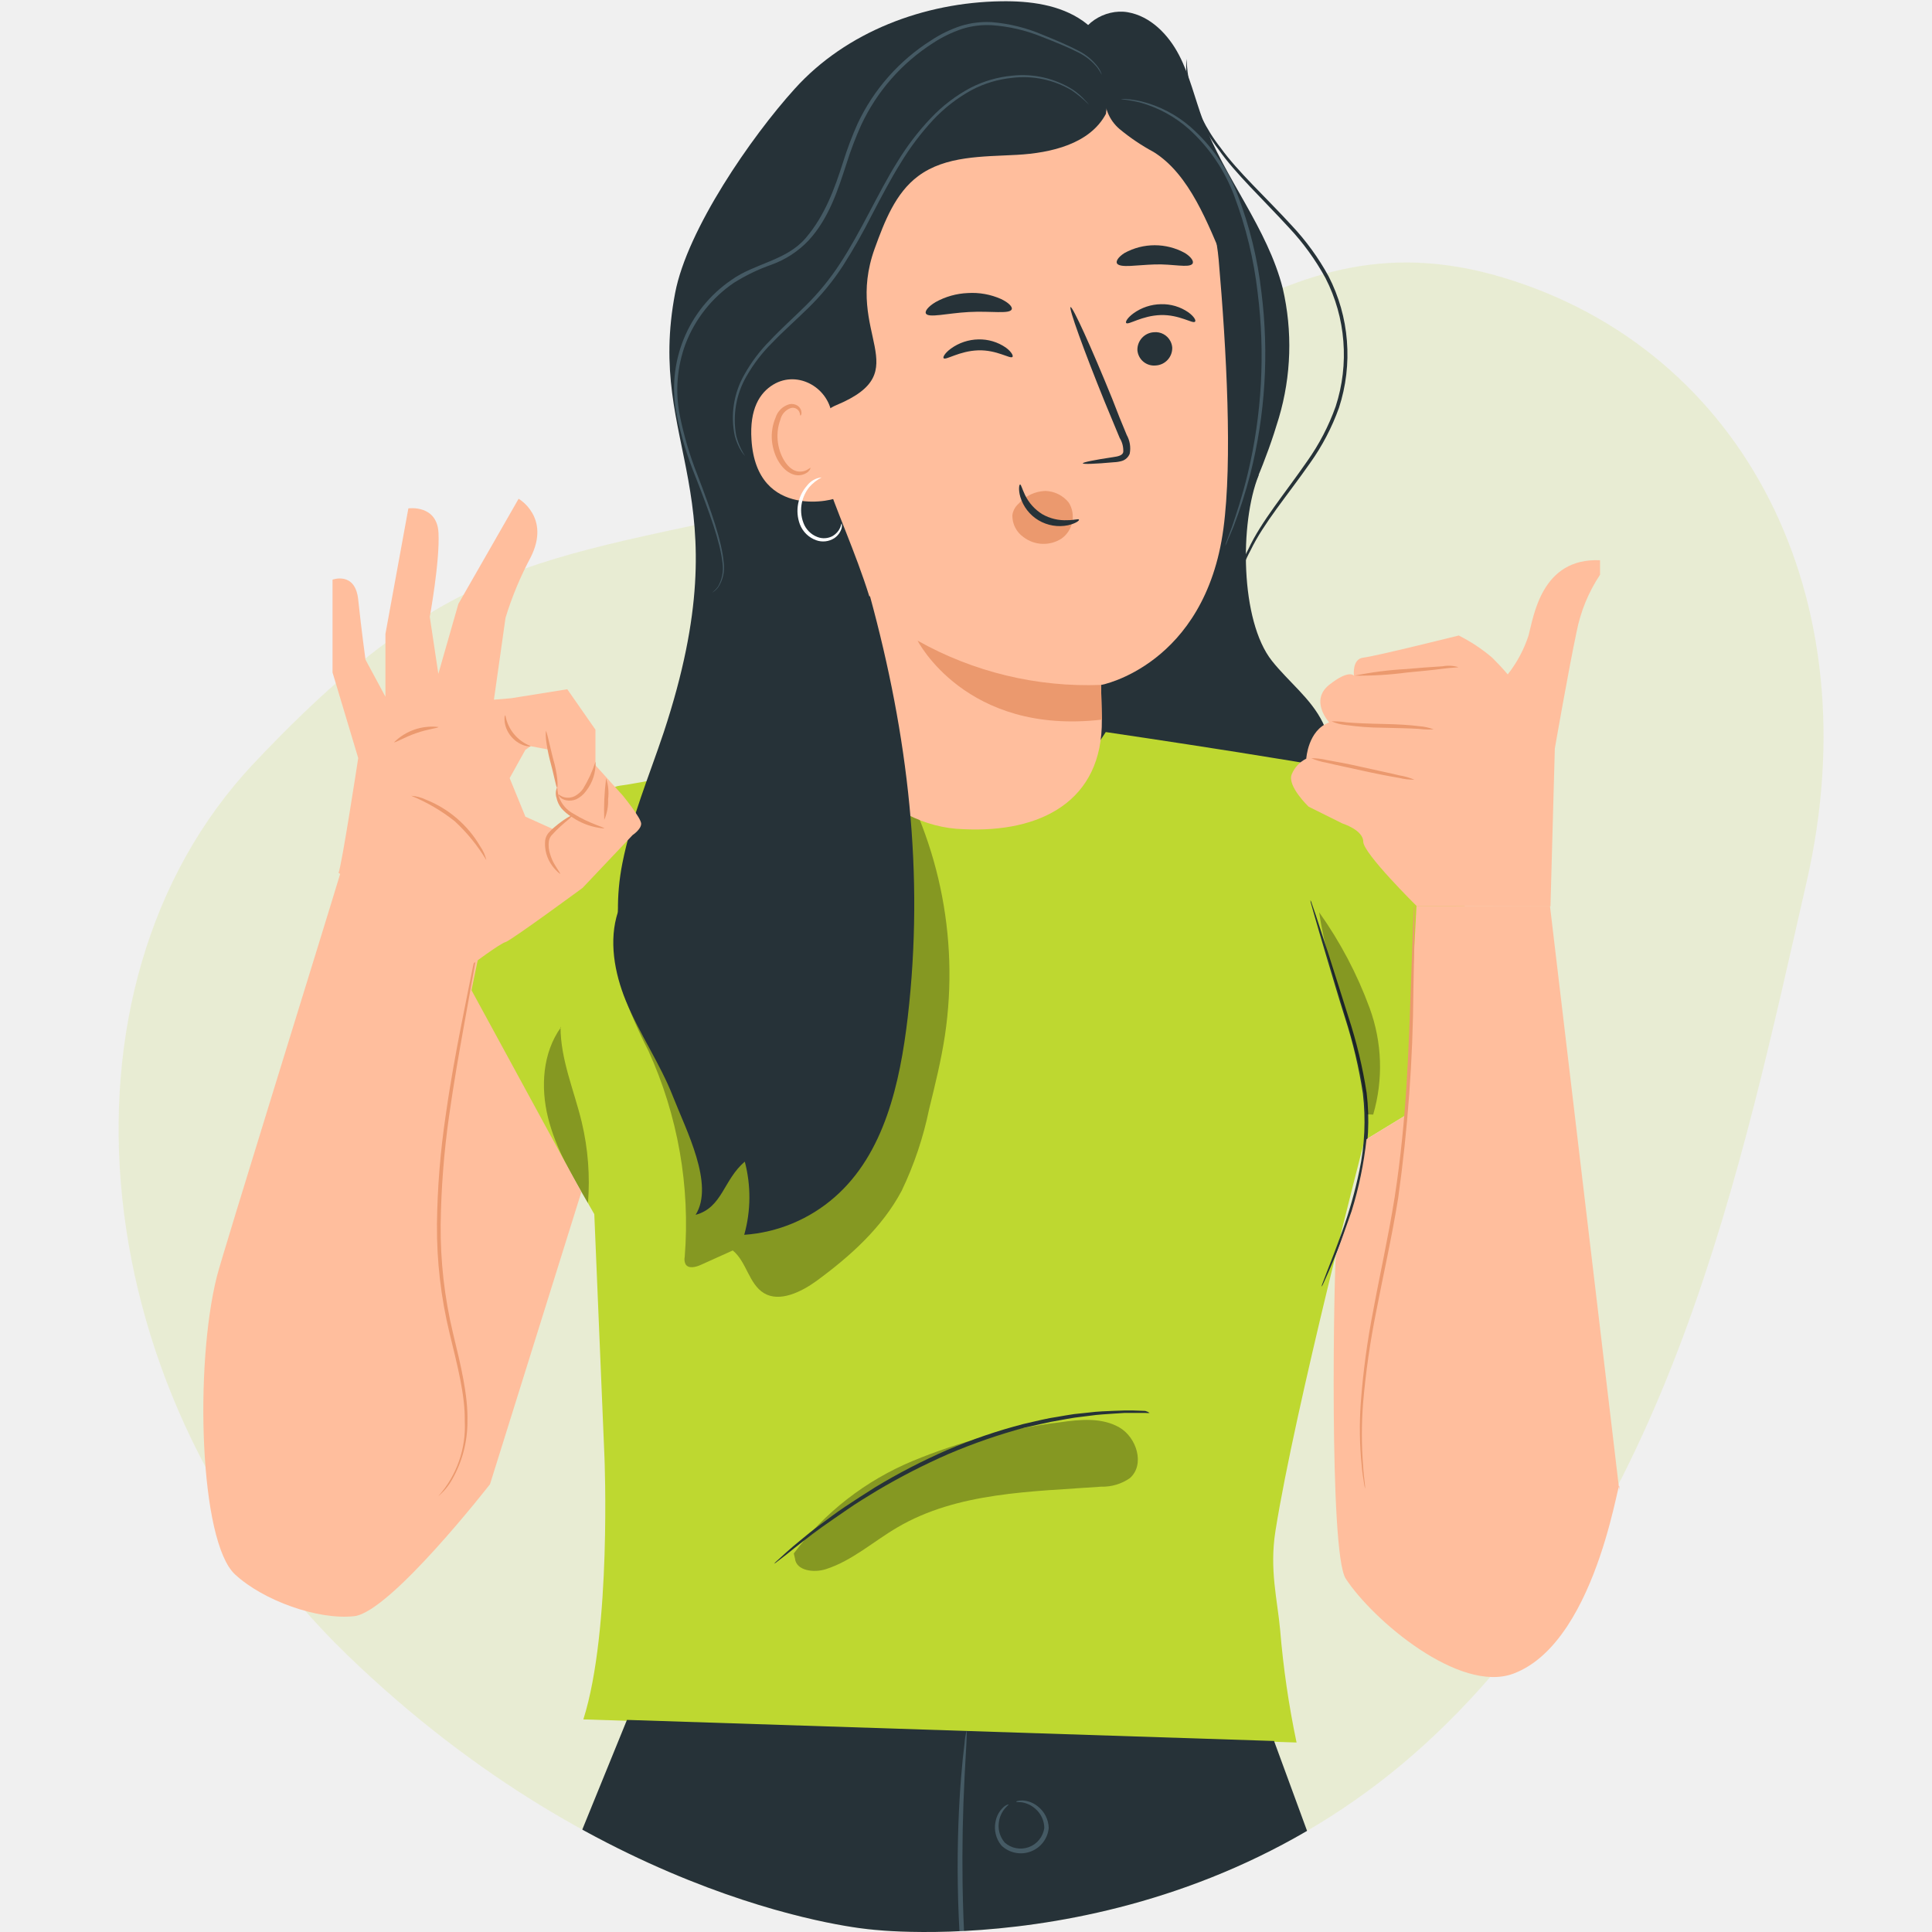
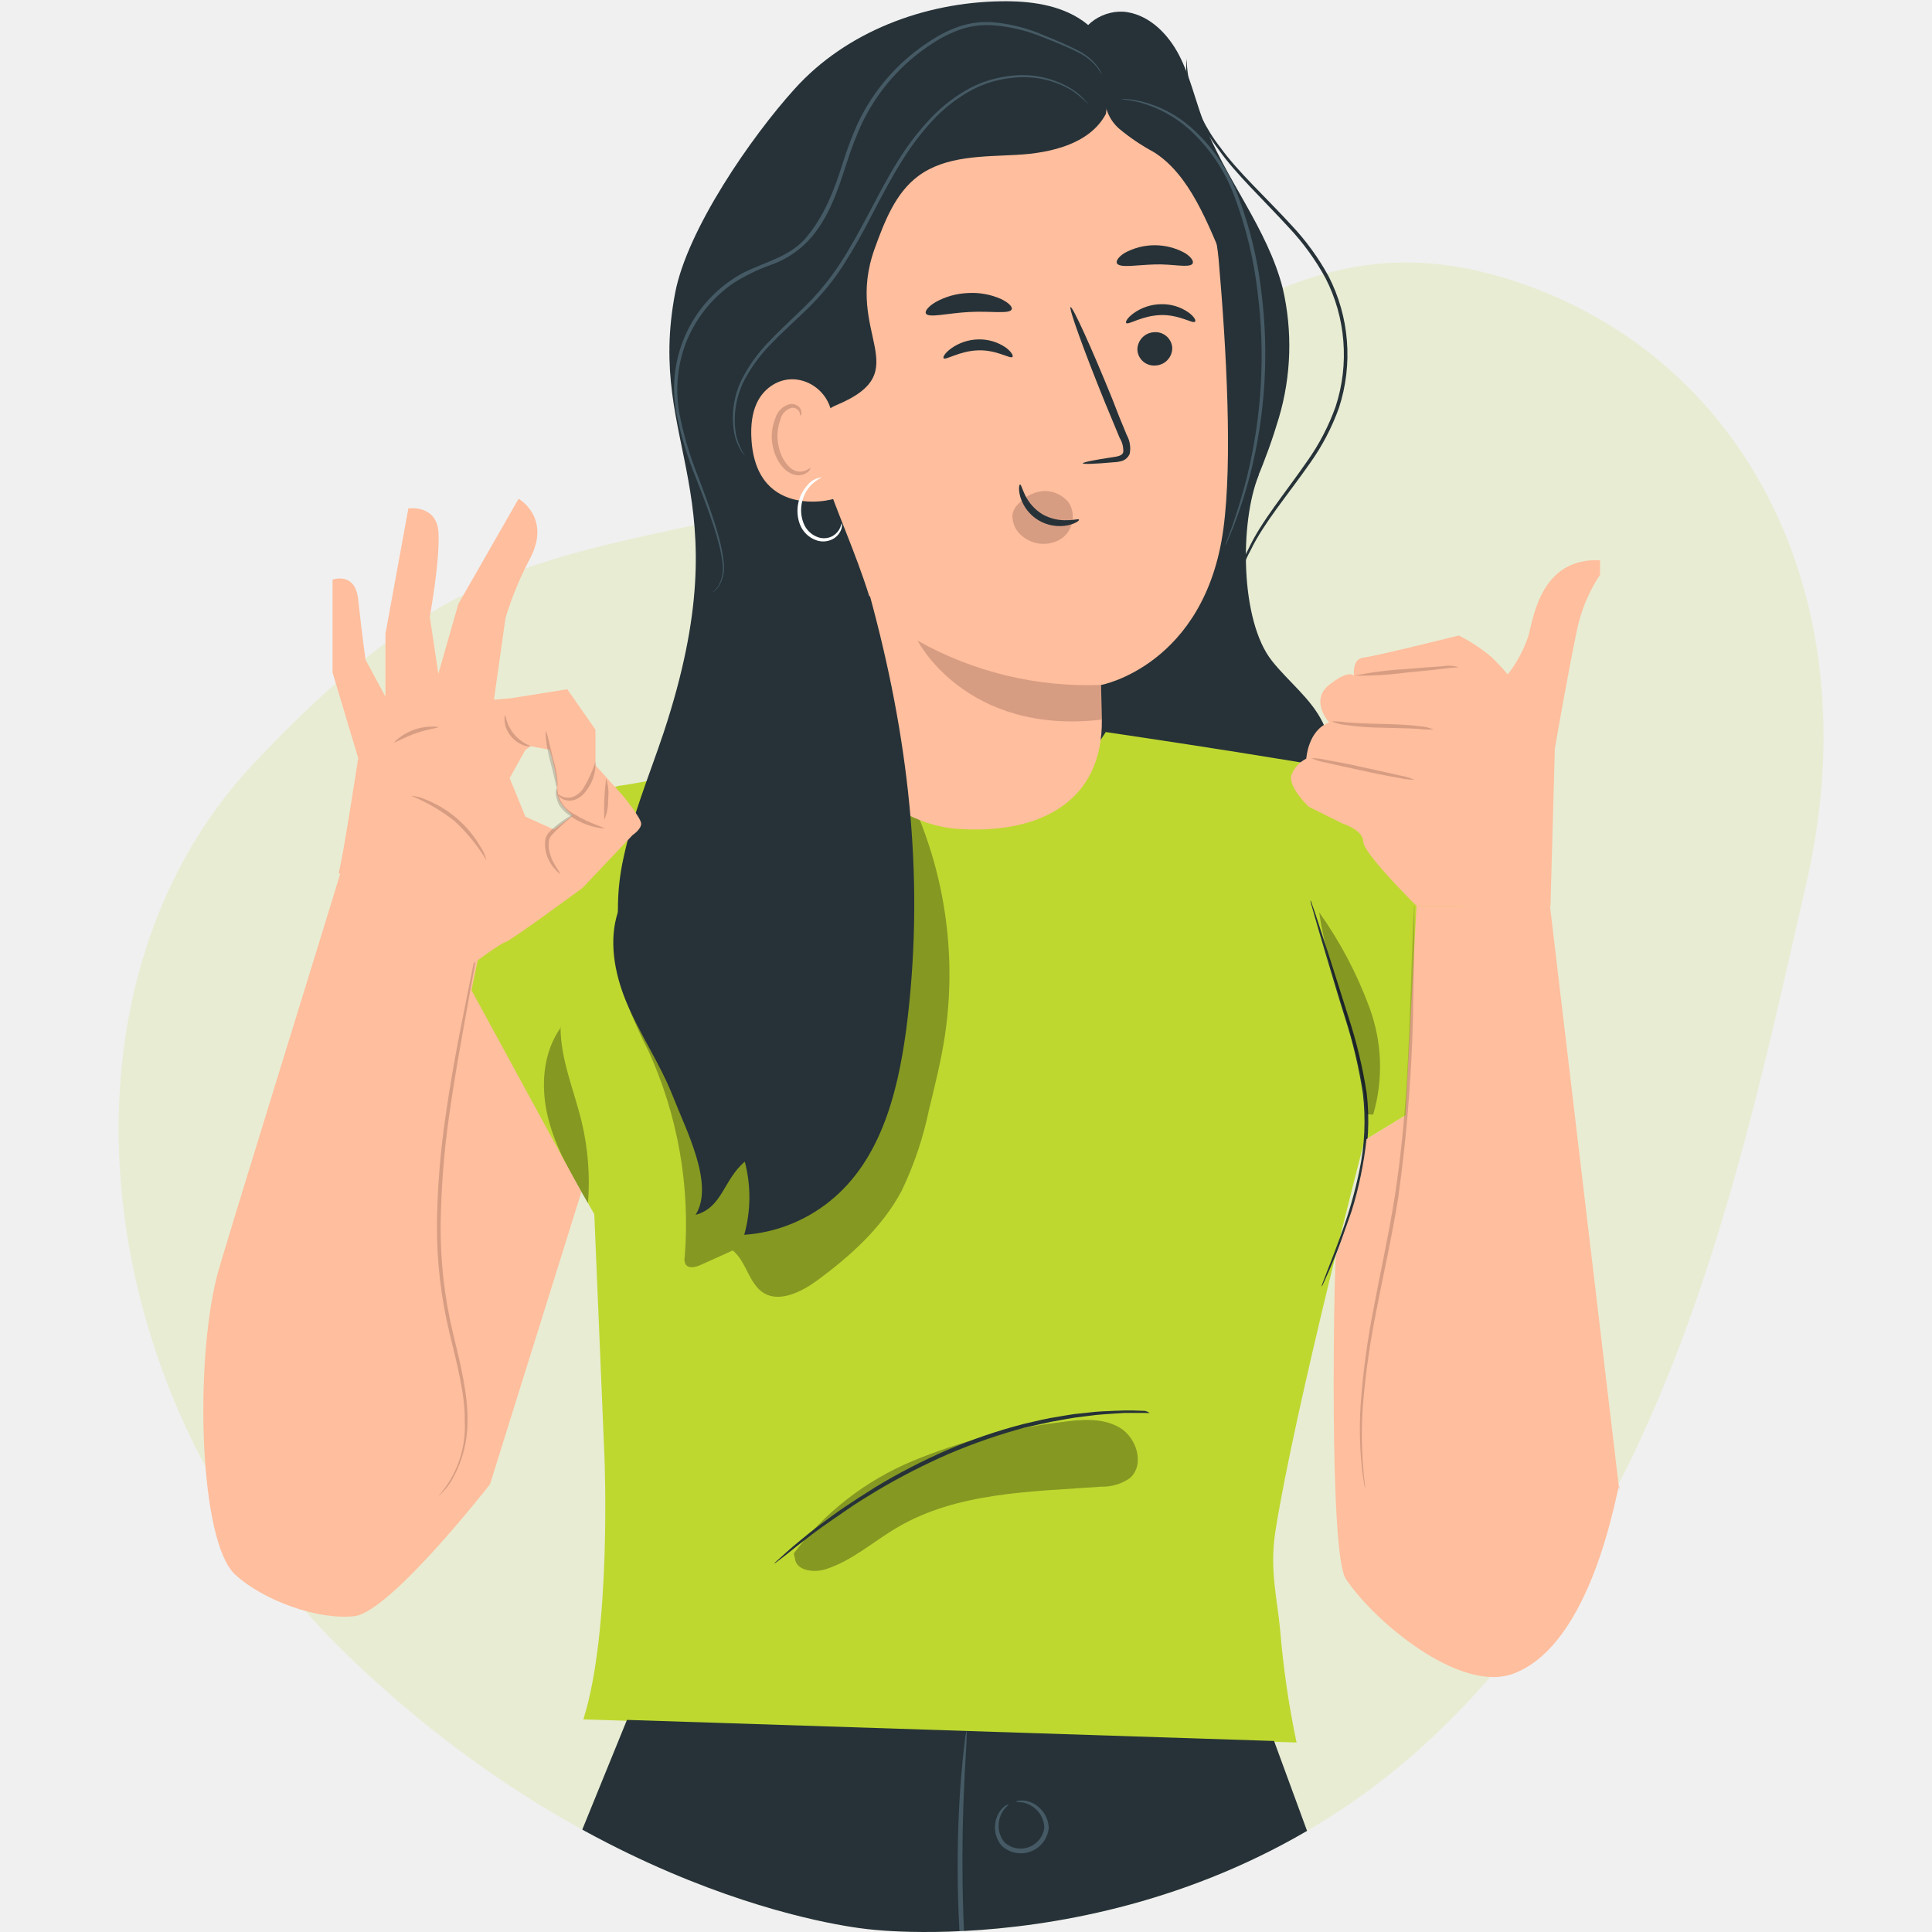
<svg xmlns="http://www.w3.org/2000/svg" fill="none" viewBox="0 0 184 184">
  <path fill="#BED830" d="M82.923 183.754s29.417 3.702 52.792-17.648c23.374-21.35 30.144-55.002 36.347-82.126s-5.971-50.654-28.918-57.549c-22.947-6.896-33.153 12.961-61.646 20.094-28.494 7.132-37.111 4.725-57.335 26.187S8.044 133.39 33.04 157.585s49.882 26.169 49.882 26.169" class="dynamic-color" opacity=".15" />
  <mask id="a" width="163" height="184" x="11" y="0" maskUnits="userSpaceOnUse" style="mask-type:alpha">
    <path fill="#BED830" d="M82.924 183.755s29.417 3.701 52.791-17.649c28.458 0 30.145-55.002 36.348-82.126s-5.971-50.653-28.919-57.55C120.197 19.537 128.304-3.063 90.043.35c-28.494 7.132-49.4 51.015-70.416 64.847-18.862 37.004-3.312 94.695 13.414 92.39 24.997 24.194 49.883 26.169 49.883 26.169" class="dynamic-color" />
  </mask>
  <g mask="url(#a)">
    <path fill="#263238" d="M119.874 45.259c-1.818 4.518-1.763 13.859 1.258 17.673 1.575 1.994 3.718 3.587 4.838 5.87 1.465 2.995.836 6.72-1.003 9.5s-4.734 4.725-7.782 6.091c-3.393 1.532-7.547 2.373-10.713.414-2.419-1.49-3.697-4.284-4.471-7.016-2.17-7.643-1.382-15.866.871-23.51 2.253-7.643 5.923-14.769 9.551-21.819" />
    <path fill="#BED830" d="m129.95 108.606 16.201-9.871s-12.303-23.655-14.155-24.51-26.685-4.505-26.685-4.505c-7.554 11.852-17.01 8.926-26.54 1.02-.85.174-15.848 3.581-19.767 4.092S43.8 93.292 43.8 93.292l12.8 22.344.968 23.151s.691 16.466-2.011 24.965l67.925 2.201a87 87 0 0 1-1.562-10.7c-.255-2.876-1.036-5.746-.449-9.443 1.859-11.742 8.48-37.204 8.48-37.204" class="dynamic-color" />
    <path fill="#000" d="M59.896 82.117c-1.286 4.056-1.79 8.498-.512 12.555a49 49 0 0 0 2.371 5.408 39.7 39.7 0 0 1 3.456 19.633c-.052.232-.022.476.082.69.27.448.954.283 1.431.069l3.062-1.38c1.327 1.076 1.527 3.208 2.993 4.077s3.504-.103 4.97-1.166c3.213-2.352 6.26-5.084 8.127-8.602a33.5 33.5 0 0 0 2.605-7.74c.574-2.339 1.155-4.677 1.514-7.057a39.62 39.62 0 0 0-5.778-27.11" opacity=".3" />
    <path fill="#263238" d="M124.801 85.731q.1.169.146.36c.096.282.221.627.366 1.055.311.966.739 2.29 1.265 3.897s1.147 3.629 1.838 5.795a45.5 45.5 0 0 1 1.742 7.257 22.4 22.4 0 0 1-.366 7.45 39.4 39.4 0 0 1-1.742 5.843 76 76 0 0 1-1.549 3.801 92 92 0 0 0-.455 1.014q-.071.185-.187.345.032-.194.117-.372l.394-1.042c.353-.904.864-2.207 1.445-3.829a43 43 0 0 0 1.651-5.822c.51-2.415.622-4.896.332-7.347a46.6 46.6 0 0 0-1.7-7.202c-.691-2.18-1.258-4.138-1.762-5.815-.505-1.676-.871-2.953-1.155-3.932l-.303-1.076a1.4 1.4 0 0 1-.077-.38" />
    <path fill="#000" d="M130.78 106.151a16.25 16.25 0 0 0-.339-10.148 38.8 38.8 0 0 0-4.804-9.113c.954 6.526 3.947 12.666 4.542 19.24m-54.58 41.818a27.2 27.2 0 0 1 11.342-8.816 53.6 53.6 0 0 1 14.03-3.677c1.901-.276 3.967-.469 5.633.49s2.453 3.56 1.002 4.829a4.55 4.55 0 0 1-2.73.814c-6.649.483-13.671.503-19.422 3.884-2.273 1.331-4.291 3.166-6.8 3.973-1.14.366-2.827.159-2.945-1.028" opacity=".3" />
    <path fill="#263238" d="M109.492 134.565a1.8 1.8 0 0 1-.401 0h-1.983l-.982.062c-.691.055-1.513.083-2.398.214l-1.382.173c-.484.069-.974.172-1.493.261-1.037.166-2.122.449-3.27.69a55 55 0 0 0-7.235 2.504 62 62 0 0 0-6.822 3.498c-1.009.614-1.97 1.193-2.827 1.794-.857.6-1.672 1.138-2.398 1.662a54 54 0 0 0-1.921 1.449c-.54.427-1.044.814-1.424 1.131l-.899.69a1.7 1.7 0 0 1-.331.228 2 2 0 0 1 .283-.283l.85-.773c.373-.338.836-.738 1.382-1.18s1.168-.972 1.894-1.496c.726-.525 1.5-1.132 2.378-1.711.877-.58 1.824-1.2 2.826-1.828a58 58 0 0 1 6.85-3.546 51 51 0 0 1 7.298-2.49c1.161-.263 2.253-.545 3.297-.69.525-.083 1.023-.187 1.507-.248l1.382-.146c.891-.117 1.7-.13 2.412-.165.359 0 .691-.034.995-.034h.837l1.154.041q.227.061.421.193" />
    <path fill="#000" d="M53.434 97.824c-1.763 2.435-1.963 5.719-1.237 8.63.725 2.911 2.267 5.519 3.8 8.126a24.7 24.7 0 0 0-.594-7.712c-.725-3.022-2.024-5.96-2.018-9.071" opacity=".3" />
    <path fill="#263238" d="M102.664 4.55c.041-2.2 2.557-3.759 4.734-3.386s3.877 2.131 4.893 4.084 1.507 4.139 2.274 6.208c2.074 5.52 6.145 10.272 7.603 16.012a24.2 24.2 0 0 1-.373 12.334 55 55 0 0 1-4.859 11.437 41.5 41.5 0 0 0-3.214 6.823 11.93 11.93 0 0 0-.228 7.423c.155.307.19.661.097.993-.214.47-.885.49-1.383.359-2.536-.649-4.291-3.139-4.727-5.719s.228-5.215 1.154-7.664c.926-2.45 2.115-4.829 2.8-7.32 1.492-5.518.456-11.368.193-17.087-.145-3.221-.041-6.477-.691-9.658s-2.149-6.305-4.838-8.105c-1.044-.69-2.246-1.2-3.124-2.07s-1.32-2.421-.525-3.4" />
    <path fill="#FFBE9D" d="m104.938 68.534-.076-3.305c0 .035 9.904-1.883 11.653-14.873.87-6.456.297-17.004-.45-25.614-.691-7.753-6.054-17.163-13.788-16.162l-24.059 6.677c-2.343.304-3.117 2.311-3.013 4.677l-.173 1.11 2.005 37.039.69 6.208c.353 7.044 6.484 14.487 14.045 14.68 7.298.359 13.263-2.642 13.166-10.437" />
    <path fill="#263238" d="M111.642 33.096a1.663 1.663 0 0 1-1.569 1.711 1.59 1.59 0 0 1-1.749-1.455 1.666 1.666 0 0 1 1.563-1.71 1.59 1.59 0 0 1 1.58.849c.098.188.158.394.175.605m2.163-2.456c-.2.221-1.479-.69-3.269-.634s-3.082.973-3.276.759c-.104-.097.097-.49.691-.925a4.6 4.6 0 0 1 2.62-.869 4.36 4.36 0 0 1 2.605.773c.56.407.761.8.629.897m-17.382 3.352c-.2.221-1.486-.69-3.276-.627s-3.075.965-3.276.752c-.096-.09.104-.49.691-.918a4.6 4.6 0 0 1 2.62-.876 4.4 4.4 0 0 1 2.612.78c.532.393.733.779.63.89m6.703 10.133c0-.104 1.099-.324 2.896-.593.456-.062.884-.159.954-.476a2.3 2.3 0 0 0-.339-1.345l-1.431-3.45c-1.99-4.904-3.455-8.968-3.248-9.016s1.977 3.829 3.967 8.734q.691 1.814 1.382 3.449c.302.541.402 1.172.284 1.78a1.17 1.17 0 0 1-.74.69 3.2 3.2 0 0 1-.774.123c-1.818.166-2.944.2-2.951.104" />
-     <path fill="#EB996E" d="M104.862 65.23a33.05 33.05 0 0 1-17.473-4.216s4.597 9.037 17.549 7.52z" />
+     <path fill="#3B1919" fill-opacity=".2" d="M104.862 65.23a33.05 33.05 0 0 1-17.473-4.216s4.597 9.037 17.549 7.52z" />
    <path fill="#263238" d="M96.354 29.46c-.2.477-1.97.139-4.084.256-2.115.117-3.843.593-4.092.138-.11-.214.207-.655.926-1.083a6.9 6.9 0 0 1 3.076-.862 6.76 6.76 0 0 1 3.151.565c.754.359 1.113.76 1.023.987m17.209-4.332c-.359.414-1.831 0-3.58.055-1.748.055-3.235.345-3.587-.07-.152-.206.069-.613.691-1.013a5.96 5.96 0 0 1 5.771 0c.65.414.864.828.705 1.028" />
-     <path fill="#EB996E" d="M101.793 47.873a2.97 2.97 0 0 0-2.232-1.118 3.53 3.53 0 0 0-2.564 1.228l-.049.042-.09.096a1.66 1.66 0 0 0-.442.966 2.48 2.48 0 0 0 1.065 2.07 3.15 3.15 0 0 0 3.614.138 2.554 2.554 0 0 0 .698-3.422" />
+     <path fill="#3B1919" fill-opacity=".2" d="M101.793 47.873a2.97 2.97 0 0 0-2.232-1.118 3.53 3.53 0 0 0-2.564 1.228l-.049.042-.09.096a1.66 1.66 0 0 0-.442.966 2.48 2.48 0 0 0 1.065 2.07 3.15 3.15 0 0 0 3.614.138 2.554 2.554 0 0 0 .698-3.422" />
    <path fill="#263238" d="M97.15 46.141c.103 0 .186.414.47 1a4.4 4.4 0 0 0 1.644 1.829 4.36 4.36 0 0 0 2.391.572c.65 0 1.058-.152 1.106-.055s-.325.372-1.043.538a3.95 3.95 0 0 1-2.807-.47 3.9 3.9 0 0 1-1.741-2.241c-.2-.71-.104-1.173-.02-1.173m8.085-37.347a4 4 0 0 0 .258 1.916 4 4 0 0 0 1.125 1.574 19.7 19.7 0 0 0 3.255 2.194c3.456 2.152 5.162 6.857 6.78 10.589 2.847-5.415-1.528-12.417-5.149-16.66a7.9 7.9 0 0 0-2.253-1.959 3.32 3.32 0 0 0-2.903-.172" />
    <path fill="#455A64" d="M116.687 51.984q.057-.247.153-.483l.497-1.338c.394-1.18.975-2.883 1.493-5.043a48.2 48.2 0 0 0 .947-17.246 38.6 38.6 0 0 0-2.239-9.237 16.25 16.25 0 0 0-4.32-6.353 11.7 11.7 0 0 0-4.555-2.497c-1.195-.31-1.893-.31-1.893-.352q.252-.027.504 0 .721.054 1.424.22a11.35 11.35 0 0 1 4.686 2.436 16.4 16.4 0 0 1 4.465 6.422 37.8 37.8 0 0 1 2.287 9.32 46.8 46.8 0 0 1-1.057 17.315 48 48 0 0 1-1.611 5.036 55 55 0 0 1-.559 1.318q-.084.253-.222.482" />
    <path fill="#263238" d="M117.855 61.297a.5.5 0 0 1-.062-.152l-.152-.462a9 9 0 0 1-.297-1.82 13.5 13.5 0 0 1 1.555-6.582c1.223-2.628 3.456-5.263 5.598-8.36a21.4 21.4 0 0 0 2.709-5.21c.652-2 .901-4.11.733-6.208a15.8 15.8 0 0 0-1.707-6.029 23.5 23.5 0 0 0-3.456-4.774c-2.529-2.759-5.073-5.118-6.739-7.484a15.75 15.75 0 0 1-2.875-6.126 8.2 8.2 0 0 1-.159-2.484q.052 1.24.298 2.456a16 16 0 0 0 2.944 6.009c1.673 2.318 4.209 4.608 6.78 7.409a23.6 23.6 0 0 1 3.504 4.828 16.2 16.2 0 0 1 1.749 6.16c.17 2.15-.087 4.311-.754 6.361a21.6 21.6 0 0 1-2.764 5.284c-2.177 3.112-4.41 5.712-5.647 8.279a13.5 13.5 0 0 0-1.638 6.456c.042.828.169 1.648.38 2.45M103.148 2.005C100.929.44 98.068.081 95.351.122 88.025.226 80.59 3.02 75.69 8.455c-4.147 4.58-10.236 13.397-11.39 19.44-2.814 14.728 6.51 18.854-1.086 41.846-1.382 4.139-3.096 8.195-3.94 12.472a22 22 0 0 0-.42 4.636c-.892 2.69-.346 5.795.753 8.471 1.292 3.146 3.262 5.974 4.499 9.141s3.96 8.36 2.142 11.237c2.564-.69 2.654-3.36 4.686-5.063.601 2.286.582 4.69-.055 6.967a14.6 14.6 0 0 0 8.612-3.587c4.741-4.139 6.22-10.865 6.96-17.129 1.59-13.693.034-26.828-3.601-40.128l-.049.062c-2.647-8.505-7.658-16.356-3.158-18.232 7.838-3.264.691-6.699 3.663-14.922.933-2.566 1.97-5.284 4.147-6.898 2.612-1.945 6.144-1.842 9.4-2.021 3.255-.18 6.945-1.035 8.473-3.905l.2-1.718c1.168-2.462-.159-5.546-2.377-7.119" />
    <path fill="#455A64" d="M67.803 56.454q.325-.25.573-.579a3.5 3.5 0 0 0 .435-2.256c-.22-2.035-1.25-4.828-2.598-8.278a32.4 32.4 0 0 1-1.749-5.78 12.5 12.5 0 0 1 .637-7.238 12.5 12.5 0 0 1 4.56-5.663c2.212-1.586 5.219-1.828 7.064-3.98 1.846-2.153 2.765-4.732 3.566-7.23a33 33 0 0 1 1.383-3.67 18.9 18.9 0 0 1 7.022-7.947 11.8 11.8 0 0 1 2.861-1.38 8.4 8.4 0 0 1 2.903-.344c1.667.137 3.3.542 4.838 1.2 1.382.559 2.516 1.049 3.456 1.545a5.3 5.3 0 0 1 1.817 1.532c.164.226.288.478.367.745a7 7 0 0 0-.429-.69 5.4 5.4 0 0 0-1.824-1.449c-.913-.469-2.074-.945-3.456-1.483a15.5 15.5 0 0 0-4.776-1.11 8 8 0 0 0-2.813.351c-.975.326-1.904.776-2.764 1.339a18.64 18.64 0 0 0-6.864 7.83 33 33 0 0 0-1.382 3.635c-.815 2.49-1.665 5.229-3.635 7.36a9.16 9.16 0 0 1-3.525 2.297 17.6 17.6 0 0 0-3.6 1.739 12.4 12.4 0 0 0-4.59 5.83 12.54 12.54 0 0 0-.546 6.732c.39 1.963.959 3.887 1.7 5.747 1.313 3.449 2.315 6.27 2.495 8.353a3.44 3.44 0 0 1-.518 2.305 2 2 0 0 1-.443.434z" />
    <path fill="#FFBE9D" d="M79.248 39.726c-.2-2.76-3.241-4.525-5.605-3.097-1.3.786-2.267 2.332-2.073 5.256.49 7.789 8.224 5.691 8.224 5.464 0-.228-.345-4.388-.546-7.623" />
-     <path fill="#EB996E" d="M77.175 44.548s-.131.103-.353.22c-.314.159-.678.19-1.016.09-.843-.255-1.617-1.517-1.741-2.918a4.45 4.45 0 0 1 .255-1.966 1.55 1.55 0 0 1 .961-1.103.69.69 0 0 1 .823.317c.117.213.076.372.124.386s.159-.145.076-.462a.87.87 0 0 0-.338-.47 1.05 1.05 0 0 0-.768-.15 1.92 1.92 0 0 0-1.34 1.296 4.6 4.6 0 0 0-.34 2.2c.153 1.567 1.051 2.987 2.198 3.243a1.48 1.48 0 0 0 1.231-.283c.228-.207.263-.386.228-.4" />
+     <path fill="#3B1919" fill-opacity=".2" d="M77.175 44.548s-.131.103-.353.22c-.314.159-.678.19-1.016.09-.843-.255-1.617-1.517-1.741-2.918a4.45 4.45 0 0 1 .255-1.966 1.55 1.55 0 0 1 .961-1.103.69.69 0 0 1 .823.317c.117.213.076.372.124.386s.159-.145.076-.462a.87.87 0 0 0-.338-.47 1.05 1.05 0 0 0-.768-.15 1.92 1.92 0 0 0-1.34 1.296 4.6 4.6 0 0 0-.34 2.2c.153 1.567 1.051 2.987 2.198 3.243a1.48 1.48 0 0 0 1.231-.283c.228-.207.263-.386.228-.4" />
    <path fill="#fff" d="M80.16 49.86s.056.151 0 .427c-.11.39-.355.73-.691.96a1.96 1.96 0 0 1-1.748.2 2.6 2.6 0 0 1-1.542-1.511 3.64 3.64 0 0 1 .692-3.698 2 2 0 0 1 1.382-.772 4.1 4.1 0 0 0-1.189.938 3.6 3.6 0 0 0-.691 1.462c-.14.644-.09 1.316.145 1.932a2.28 2.28 0 0 0 1.313 1.338 1.72 1.72 0 0 0 1.5-.104c.304-.187.544-.46.69-.786.09-.235.105-.386.14-.386" />
    <path fill="#455A64" d="M103.715 9.98a11 11 0 0 0-1.652-1.38 9 9 0 0 0-5.654-1.186 10.5 10.5 0 0 0-3.863 1.159 14.7 14.7 0 0 0-3.67 2.842 25.3 25.3 0 0 0-3.117 4.139c-.947 1.524-1.811 3.18-2.703 4.877a56 56 0 0 1-2.764 4.863 23.6 23.6 0 0 1-3.317 4.043c-1.19 1.166-2.378 2.207-3.394 3.27-.968.95-1.8 2.03-2.474 3.207a8.3 8.3 0 0 0-.995 5.664c.175.7.465 1.367.857 1.973a4 4 0 0 1-.346-.448 5.2 5.2 0 0 1-.643-1.49 8.26 8.26 0 0 1 .899-5.816 14.8 14.8 0 0 1 2.488-3.297c1.016-1.084 2.197-2.132 3.373-3.298a24 24 0 0 0 3.262-4c.988-1.505 1.873-3.147 2.764-4.83.892-1.683 1.756-3.36 2.724-4.898a24.7 24.7 0 0 1 3.172-4.139 14.7 14.7 0 0 1 3.774-2.876 10.9 10.9 0 0 1 3.973-1.152 9 9 0 0 1 5.758 1.324c.45.305.86.665 1.223 1.07q.176.178.325.379" />
    <path fill="#FFBE9D" d="m44.905 94.306 1.451-6.995-13.352-6.078-.346 1.139c-1.908 6.34-11.418 36.892-11.998 39.176-2.143 8.478-1.666 25.255 1.72 28.393 2.71 2.512 7.915 4.36 11.356 3.981 3.442-.379 12.932-12.569 12.932-12.569l8.701-27.828z" />
-     <path fill="#EB996E" d="M45.493 90.147a2.6 2.6 0 0 1-.063.538c-.069.386-.152.896-.262 1.545-.242 1.38-.594 3.29-1.016 5.65-.422 2.359-.933 5.229-1.382 8.402a81 81 0 0 0-.802 10.347 42.7 42.7 0 0 0 1.168 10.307c.753 3.097 1.444 5.953 1.382 8.416a11.06 11.06 0 0 1-1.438 5.518 5.7 5.7 0 0 1-1.34 1.629 9.97 9.97 0 0 0 2.522-7.182c.042-2.414-.69-5.229-1.444-8.333a42.6 42.6 0 0 1-1.203-10.382c.04-3.485.32-6.963.837-10.41.449-3.18.981-6.022 1.444-8.402s.857-4.263 1.127-5.63c.138-.64.248-1.144.324-1.53a5 5 0 0 1 .145-.483" />
+     <path fill="#3B1919" fill-opacity=".2" d="M45.493 90.147a2.6 2.6 0 0 1-.063.538c-.069.386-.152.896-.262 1.545-.242 1.38-.594 3.29-1.016 5.65-.422 2.359-.933 5.229-1.382 8.402a81 81 0 0 0-.802 10.347 42.7 42.7 0 0 0 1.168 10.307c.753 3.097 1.444 5.953 1.382 8.416a11.06 11.06 0 0 1-1.438 5.518 5.7 5.7 0 0 1-1.34 1.629 9.97 9.97 0 0 0 2.522-7.182c.042-2.414-.69-5.229-1.444-8.333a42.6 42.6 0 0 1-1.203-10.382c.04-3.485.32-6.963.837-10.41.449-3.18.981-6.022 1.444-8.402s.857-4.263 1.127-5.63c.138-.64.248-1.144.324-1.53a5 5 0 0 1 .145-.483" />
    <path fill="#FFBE9D" d="m59.295 75.743-2.585-2.856v-3.394l-2.682-3.85-5.35.856-1.637.138 1.106-7.81a32.4 32.4 0 0 1 2.405-5.773c1.907-3.808-1.161-5.553-1.161-5.553l-5.737 10.016-1.907 6.657-.816-5.43s.968-5.283.83-8.001c-.139-2.718-2.869-2.325-2.869-2.325l-2.184 11.955v5.98l-1.9-3.531s-.408-2.994-.692-5.712c-.283-2.718-2.446-1.904-2.446-1.904v8.837l2.446 8.154s-1.61 10.52-1.88 10.927l12.6 8.816s2.764-2.07 3.297-2.214c.532-.145 7.353-5.167 7.353-5.167l4.762-5.03s.816-.537.816-1.082-1.77-2.704-1.77-2.704m-6.532 3.263-2.723-1.228-1.5-3.67 1.113-2.008.387-.69.498-.344 1.818.344s.815 2.588.69 3.808c-.124 1.221 1.5 2.45 1.5 2.45z" />
-     <path fill="#EB996E" d="M50.538 71.045c0 .041-.25.069-.622-.049a2.77 2.77 0 0 1-1.245-.869 2.67 2.67 0 0 1-.608-1.38c-.041-.386 0-.627.07-.62a3.83 3.83 0 0 0 2.405 2.925zm7.008 7.043a24 24 0 0 1 .18-3.96c.21.643.273 1.324.187 1.994a4.4 4.4 0 0 1-.367 1.966m-4.202 5.139s-.346-.22-.733-.745a3.5 3.5 0 0 1-.691-2.449c.041-.267.156-.518.332-.724.159-.173.325-.331.484-.476q.423-.369.884-.69c.526-.373.899-.538.927-.483q-.36.372-.768.69a17 17 0 0 0-.816.745 10 10 0 0 0-.442.47c-.13.158-.216.348-.248.551a2.75 2.75 0 0 0 .13 1.262c.103.346.25.678.436.987.305.51.553.827.505.862m3.372-10.686a4.2 4.2 0 0 1-.905 2.8c-.24.333-.557.6-.926.78a1.62 1.62 0 0 1-1.002.09c-.588-.144-.74-.545-.691-.552.048-.007.255.249.74.304.28.033.563-.017.815-.145a2.3 2.3 0 0 0 .78-.69c.497-.813.896-1.68 1.19-2.587m-3.67 2.463c-.083 0-.283-1.2-.691-2.67a16 16 0 0 1-.36-1.93c-.048-.504 0-.822 0-.822s.111.297.222.78c.158.69.304 1.262.456 1.89.442 1.476.49 2.752.373 2.752" />
-     <path fill="#EB996E" d="M57.546 78.901a6.3 6.3 0 0 1-3.082-1.09 4 4 0 0 1-1.01-.848 2.4 2.4 0 0 1-.455-.986 1.38 1.38 0 0 1 .048-.973c.062 0 0 .372.194.91a2.9 2.9 0 0 0 1.382 1.587c1.527.952 2.958 1.283 2.923 1.4m-11.224 3.022a16.9 16.9 0 0 0-3.014-3.711 17 17 0 0 0-4.146-2.422c.48.032.948.154 1.382.36a10.46 10.46 0 0 1 5.19 4.456c.28.397.48.844.588 1.317M41.76 69.237c0 .104-.995.187-2.15.594-1.153.407-1.99.938-2.072.855a5.14 5.14 0 0 1 4.202-1.449z" />
+     <path fill="#3B1919" fill-opacity=".2" d="M50.538 71.045c0 .041-.25.069-.622-.049a2.77 2.77 0 0 1-1.245-.869 2.67 2.67 0 0 1-.608-1.38c-.041-.386 0-.627.07-.62a3.83 3.83 0 0 0 2.405 2.925zm7.008 7.043a24 24 0 0 1 .18-3.96c.21.643.273 1.324.187 1.994a4.4 4.4 0 0 1-.367 1.966m-4.202 5.139s-.346-.22-.733-.745a3.5 3.5 0 0 1-.691-2.449c.041-.267.156-.518.332-.724.159-.173.325-.331.484-.476q.423-.369.884-.69c.526-.373.899-.538.927-.483q-.36.372-.768.69a17 17 0 0 0-.816.745 10 10 0 0 0-.442.47c-.13.158-.216.348-.248.551a2.75 2.75 0 0 0 .13 1.262c.103.346.25.678.436.987.305.51.553.827.505.862m3.372-10.686a4.2 4.2 0 0 1-.905 2.8c-.24.333-.557.6-.926.78a1.62 1.62 0 0 1-1.002.09c-.588-.144-.74-.545-.691-.552.048-.007.255.249.74.304.28.033.563-.017.815-.145a2.3 2.3 0 0 0 .78-.69c.497-.813.896-1.68 1.19-2.587m-3.67 2.463c-.083 0-.283-1.2-.691-2.67a16 16 0 0 1-.36-1.93c-.048-.504 0-.822 0-.822s.111.297.222.78c.158.69.304 1.262.456 1.89.442 1.476.49 2.752.373 2.752" />
+     <path fill="#3B1919" fill-opacity=".2" d="M57.546 78.901a6.3 6.3 0 0 1-3.082-1.09 4 4 0 0 1-1.01-.848 2.4 2.4 0 0 1-.455-.986 1.38 1.38 0 0 1 .048-.973c.062 0 0 .372.194.91a2.9 2.9 0 0 0 1.382 1.587c1.527.952 2.958 1.283 2.923 1.4m-11.224 3.022a16.9 16.9 0 0 0-3.014-3.711 17 17 0 0 0-4.146-2.422c.48.032.948.154 1.382.36a10.46 10.46 0 0 1 5.19 4.456c.28.397.48.844.588 1.317M41.76 69.237c0 .104-.995.187-2.15.594-1.153.407-1.99.938-2.072.855a5.14 5.14 0 0 1 4.202-1.449z" />
    <path fill="#263238" d="m59.71 163.8-7.258 17.819S16.39 168.45-4.719 172.286c-8.024 1.462-16.588 19.639-4.921 31.311 11.41 11.39 31.792 27.491 70.096 32.699.953.131 16.635 3.491 15.668 3.373s21.985 3.512 21.985 3.512l5.391-20.33 42.789 6.719c25.199-1.717 37.529-28.615 22.358-37.251-14.154-8.078-40.777-8.72-40.777-8.72l-6.531-17.791z" />
    <path fill="#455A64" d="M98.96 243.939c.117-.689.414-2.538 1.043-6.332.339-2.07.761-4.505 1.3-7.347.269-1.421.573-2.939.933-4.532.179-.8.38-1.615.615-2.449.117-.414.242-.835.394-1.256.137-.455.357-.88.649-1.255l.062.31c-9.102-3.221-20.478-7.485-32.607-12.589-7.451-3.167-14.515-6.361-20.68-9.693a67 67 0 0 1-8.48-5.249c-2.516-1.856-4.755-3.705-6.856-5.319-4.147-3.277-7.935-5.394-10.754-6.291a16 16 0 0 0-1.887-.559 11 11 0 0 0-1.383-.303l-.877-.159a1.4 1.4 0 0 1-.297-.069q.15-.016.303 0l.885.11q.721.083 1.424.262.97.2 1.907.518a25.6 25.6 0 0 1 4.95 2.2 53 53 0 0 1 5.95 4.008c2.115 1.601 4.368 3.449 6.911 5.271a68 68 0 0 0 8.453 5.18c6.186 3.298 13.215 6.478 20.659 9.658 12.115 5.098 23.499 9.389 32.552 12.665l.249.09-.186.214a3.8 3.8 0 0 0-.56 1.111c-.152.407-.277.821-.394 1.228a44 44 0 0 0-.629 2.428 123 123 0 0 0-.968 4.511 395 395 0 0 0-1.382 7.327c-.366 2.021-.691 3.573-.87 4.67-.112.538-.194.945-.263 1.221a2.6 2.6 0 0 1-.166.42" />
    <path fill="#263238" d="M94.453 187.434c0 .304-1.914.786-5.121 1.083a67 67 0 0 1-24.847-2.656c-3.062-.966-4.838-1.855-4.769-2.145.208-.642 7.776 1.38 17.313 2.359 9.538.98 17.355.69 17.424 1.359" />
    <path fill="#455A64" d="M128.244 183.861a8.4 8.4 0 0 1-1.383.38c-.463.096-1.016.234-1.651.427-.636.193-1.383.379-2.157.69a54 54 0 0 0-5.46 2.159 74 74 0 0 0-6.352 3.388 100 100 0 0 0-10.705 7.512 149 149 0 0 0-3.076 2.511q-.541.496-1.154.897.475-.562 1.036-1.035c.692-.642 1.7-1.546 2.993-2.622a86 86 0 0 1 10.671-7.657 68 68 0 0 1 6.407-3.373 48 48 0 0 1 5.53-2.07c.801-.262 1.541-.441 2.198-.6a17 17 0 0 1 1.672-.359q.706-.179 1.431-.248m-36.189-19.012c.07 0-.048 1.642-.186 4.284a156 156 0 0 0-.194 10.348c.062 4.056.297 7.678.518 10.306s.387 4.256.318 4.27a5.7 5.7 0 0 1-.228-1.117 64 64 0 0 1-.414-3.105c-.305-2.628-.588-6.291-.65-10.347s.104-7.726.325-10.348a69 69 0 0 1 .318-3.118q.037-.596.193-1.173m4.015 6.995c0 .042-.152.145-.373.401a2.55 2.55 0 0 0-.567 1.303 2.44 2.44 0 0 0 .553 1.931 2.28 2.28 0 0 0 3.774-1.379 2.44 2.44 0 0 0-.843-1.828 2.55 2.55 0 0 0-1.279-.621c-.338-.048-.539 0-.546-.055-.007-.056.187-.117.56-.124a2.5 2.5 0 0 1 1.472.551 2.7 2.7 0 0 1 1.058 2.07 2.66 2.66 0 0 1-1.728 2.247 2.66 2.66 0 0 1-1.473.11 2.66 2.66 0 0 1-1.306-.688 2.7 2.7 0 0 1-.56-2.269 2.47 2.47 0 0 1 .754-1.38 1 1 0 0 1 .504-.269" />
    <path fill="#FFBE9D" d="M127.227 119.589c-.159 1.007-.691 28.283.94 30.76 2.564 3.932 10.83 10.968 15.973 9.043 8.342-3.125 10.229-20.736 10.076-17.467l-6.6-55.649h-12.71l-1.058 19.958-3.704 2.262a36.6 36.6 0 0 1-1.417 6.843z" />
    <path fill="#FFBE9D" d="M134.906 86.276s-5.073-5.008-5.073-6.118-1.984-1.732-1.984-1.732l-3.22-1.6s-2.074-1.98-1.604-3.091a2.9 2.9 0 0 1 1.382-1.483s.159-2.718 2.184-3.45c0 0-1.9-2.069 0-3.58 1.901-1.51 2.357-.869 2.357-.869s-.207-1.607.905-1.724c1.113-.118 9.075-2.105 9.075-2.105a16 16 0 0 1 3.18 2.105c.988.986 1.485 1.6 1.485 1.6a12 12 0 0 0 1.984-3.705c.491-1.855 1.237-7.415 6.808-7.167v1.38a15 15 0 0 0-2.232 5.436c-.74 3.449-2.074 11.113-2.074 11.113l-.415 15.025z" />
-     <path fill="#EB996E" d="M130.013 141.787a3.5 3.5 0 0 1-.111-.558c-.055-.373-.159-.911-.214-1.621a34.7 34.7 0 0 1-.09-6.009c.221-2.967.62-5.918 1.196-8.837.601-3.297 1.417-6.898 2.025-10.706 1.189-7.637 1.341-14.652 1.534-19.716.09-2.504.166-4.545.215-5.994l.082-1.635q0-.286.056-.566.015.286 0 .573v1.628c0 1.456-.056 3.497-.097 6.001a150 150 0 0 1-1.451 19.764c-.616 3.829-1.445 7.423-2.074 10.713a78 78 0 0 0-1.265 8.789 38 38 0 0 0 0 5.981c.035.69.118 1.255.153 1.628q.045.281.041.565m8.867-78.254c0 .048-.553.034-1.437.151-.885.118-2.115.242-3.456.366-1.65.22-3.312.318-4.976.297 1.618-.33 3.258-.54 4.907-.628a108 108 0 0 1 3.456-.262 3.25 3.25 0 0 1 1.506.076m-2.336 5.932a7.4 7.4 0 0 1-1.438-.049c-.877-.055-2.073-.075-3.455-.11a26 26 0 0 1-3.456-.255 4.4 4.4 0 0 1-1.382-.352 8.3 8.3 0 0 1 1.43.097c.878.075 2.074.124 3.456.151 1.382.028 2.585.097 3.456.214.475.032.944.135 1.389.304m-1.832 4.795a6 6 0 0 1-1.465-.173 70 70 0 0 1-3.49-.69c-1.362-.304-2.585-.552-3.456-.766a6 6 0 0 1-1.417-.42c.496-.003.991.055 1.472.172.892.152 2.129.386 3.456.69s2.578.552 3.456.772c.497.078.982.217 1.444.415" />
+     <path fill="#3B1919" fill-opacity=".2" d="M130.013 141.787a3.5 3.5 0 0 1-.111-.558c-.055-.373-.159-.911-.214-1.621a34.7 34.7 0 0 1-.09-6.009c.221-2.967.62-5.918 1.196-8.837.601-3.297 1.417-6.898 2.025-10.706 1.189-7.637 1.341-14.652 1.534-19.716.09-2.504.166-4.545.215-5.994l.082-1.635q0-.286.056-.566.015.286 0 .573v1.628c0 1.456-.056 3.497-.097 6.001a150 150 0 0 1-1.451 19.764c-.616 3.829-1.445 7.423-2.074 10.713a78 78 0 0 0-1.265 8.789 38 38 0 0 0 0 5.981c.035.69.118 1.255.153 1.628q.045.281.041.565m8.867-78.254c0 .048-.553.034-1.437.151-.885.118-2.115.242-3.456.366-1.65.22-3.312.318-4.976.297 1.618-.33 3.258-.54 4.907-.628a108 108 0 0 1 3.456-.262 3.25 3.25 0 0 1 1.506.076m-2.336 5.932a7.4 7.4 0 0 1-1.438-.049c-.877-.055-2.073-.075-3.455-.11a26 26 0 0 1-3.456-.255 4.4 4.4 0 0 1-1.382-.352 8.3 8.3 0 0 1 1.43.097c.878.075 2.074.124 3.456.151 1.382.028 2.585.097 3.456.214.475.032.944.135 1.389.304m-1.832 4.795a6 6 0 0 1-1.465-.173 70 70 0 0 1-3.49-.69c-1.362-.304-2.585-.552-3.456-.766a6 6 0 0 1-1.417-.42c.496-.003.991.055 1.472.172.892.152 2.129.386 3.456.69s2.578.552 3.456.772c.497.078.982.217 1.444.415" />
  </g>
</svg>
